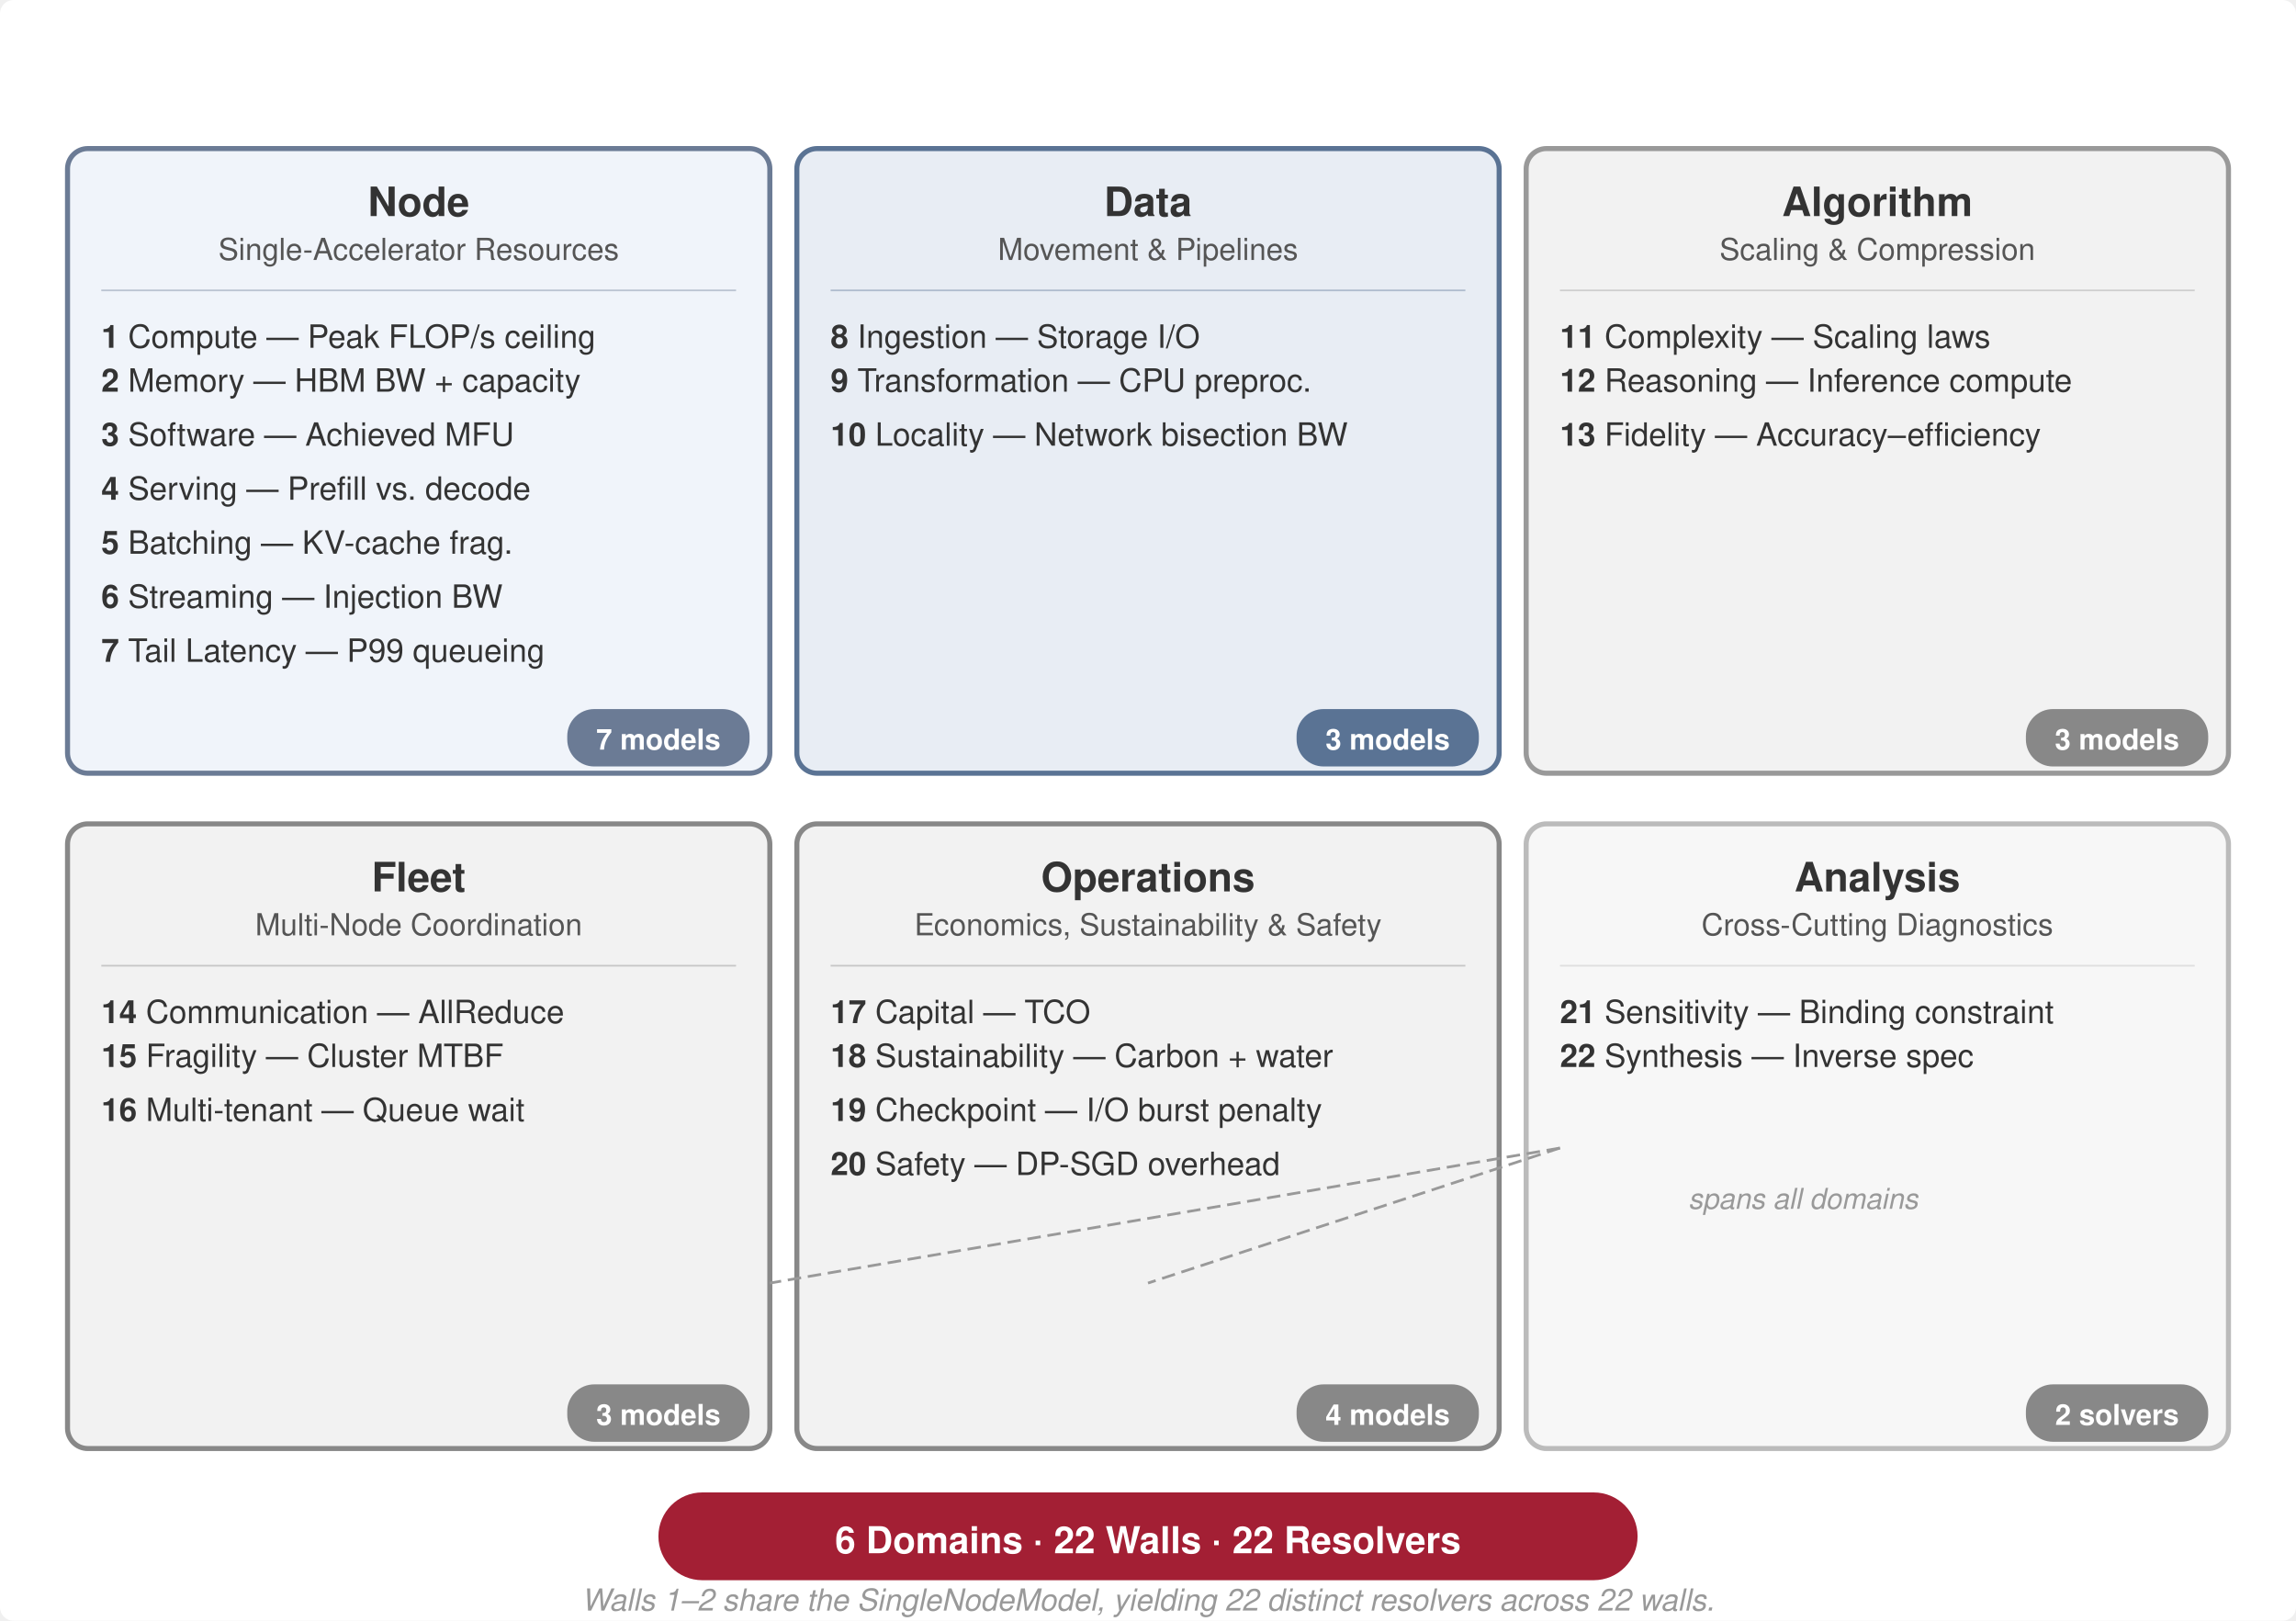
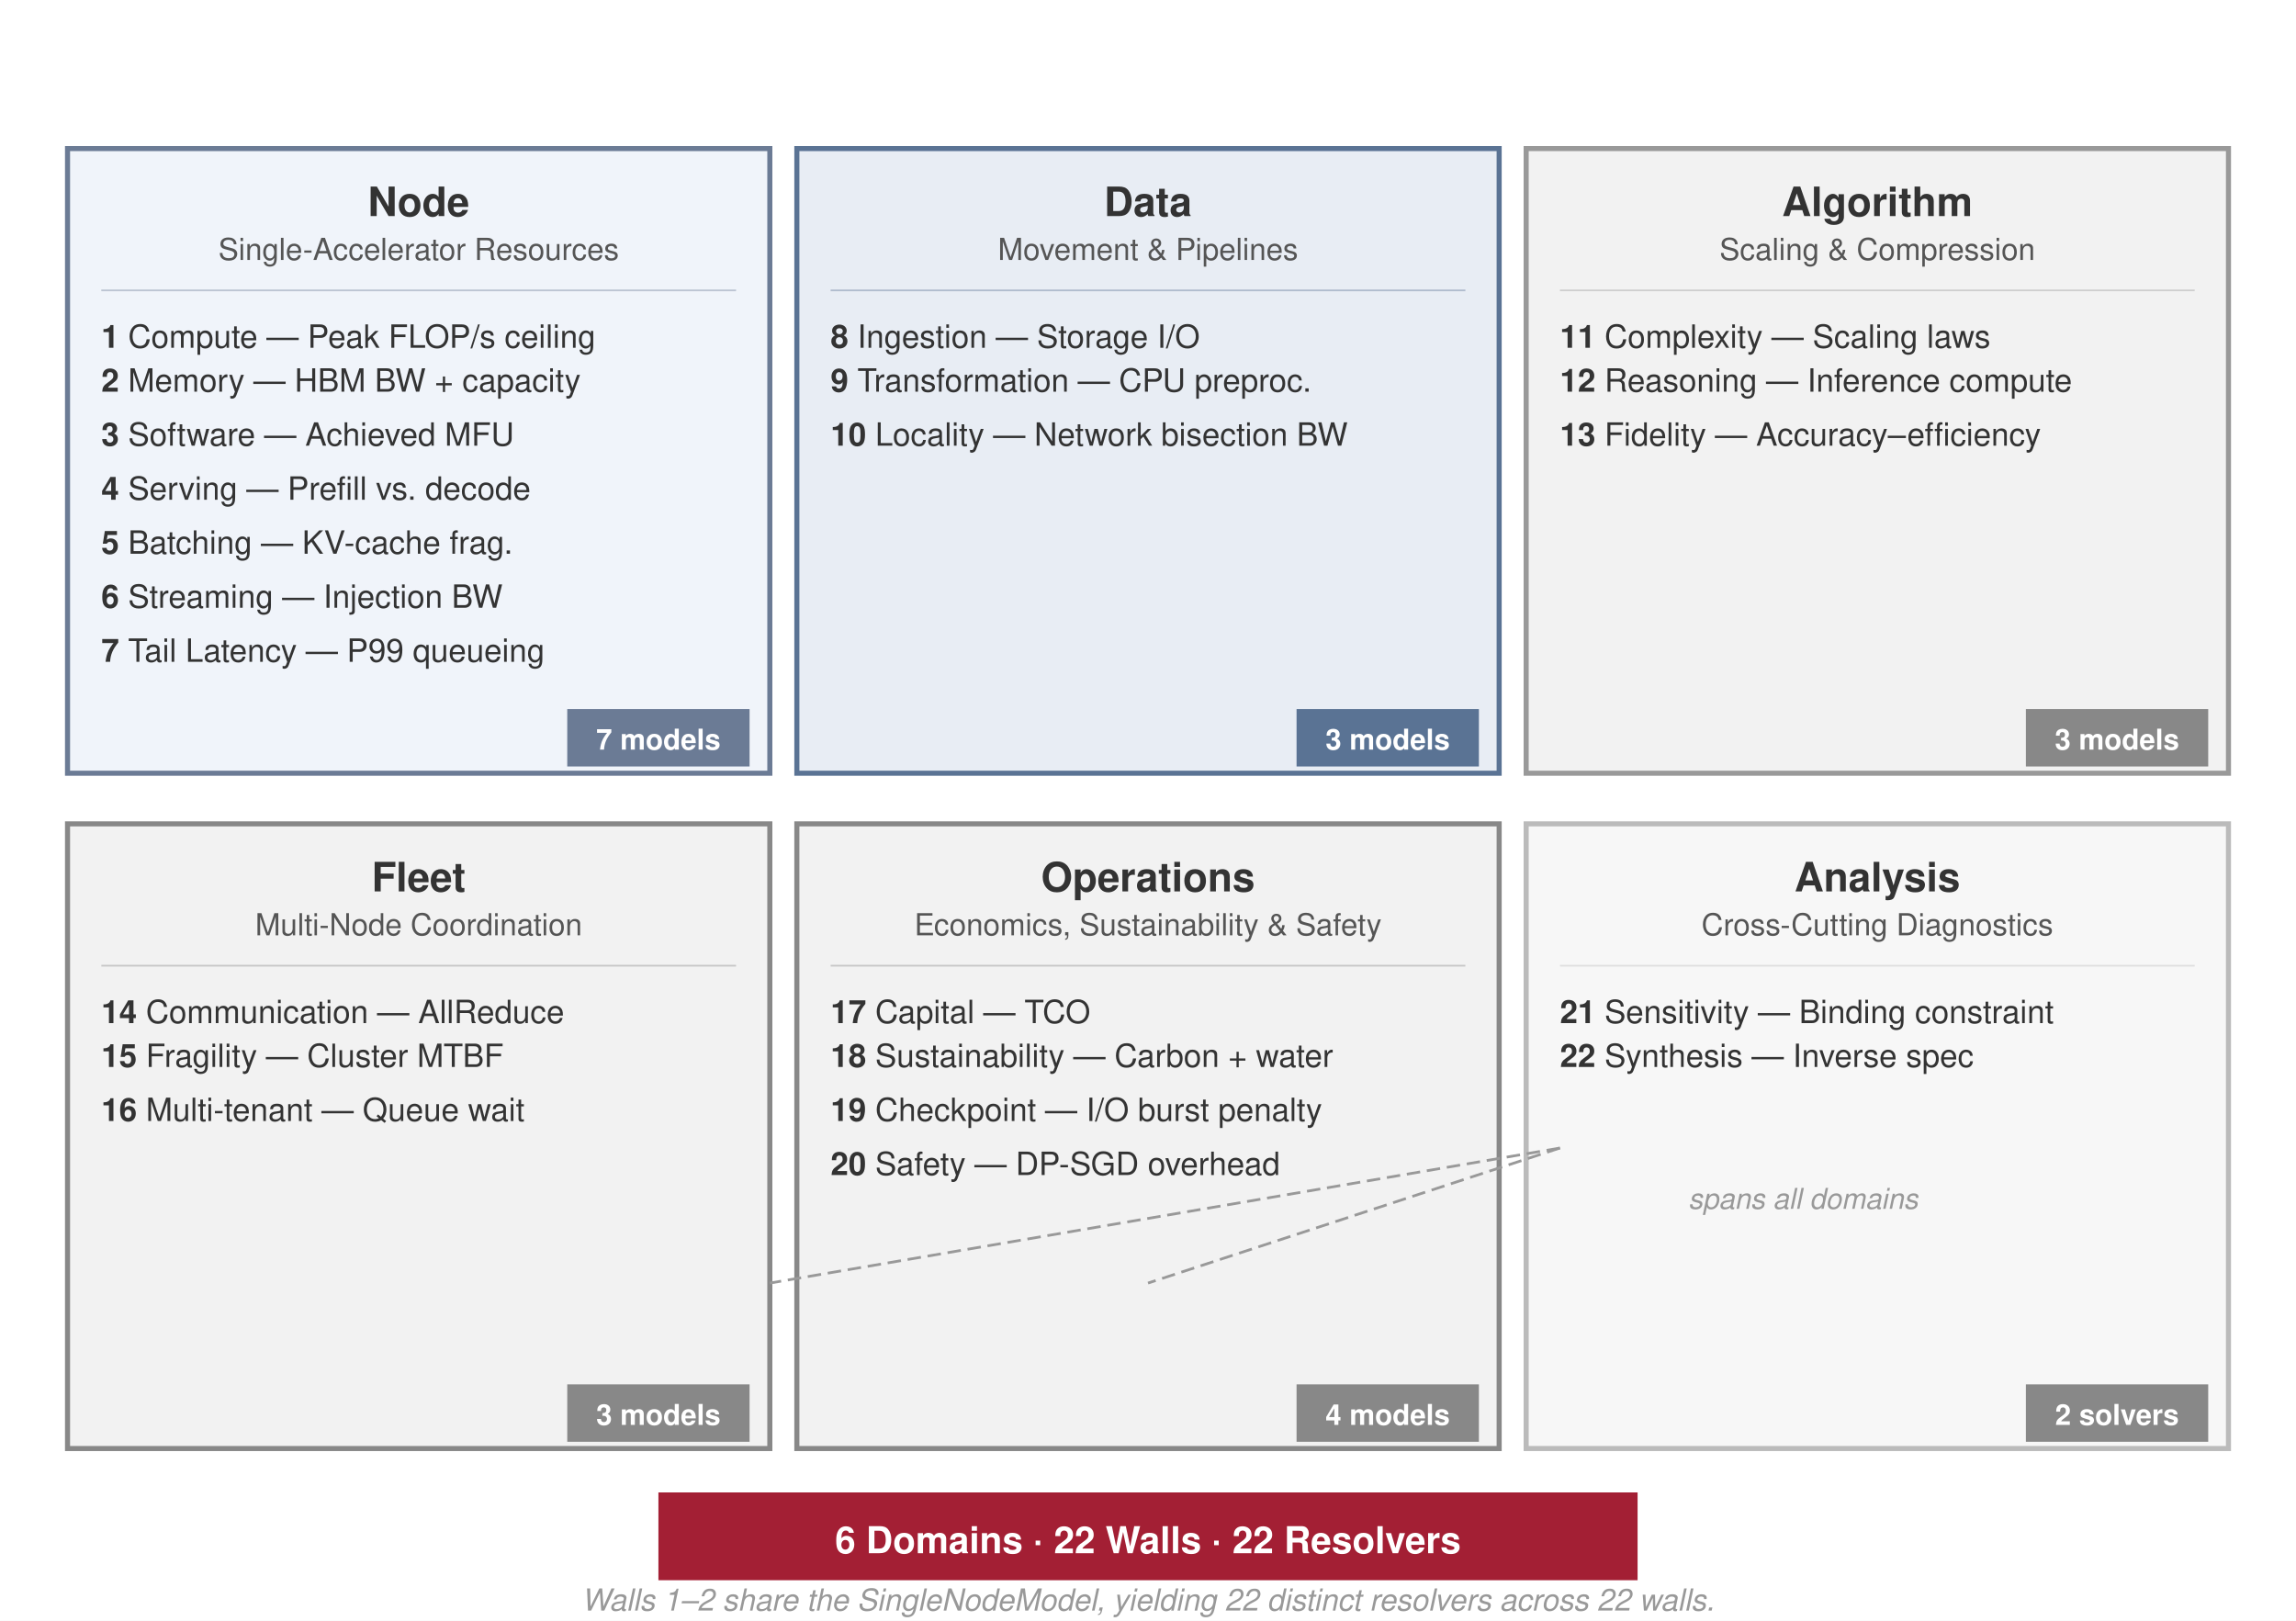
<svg xmlns="http://www.w3.org/2000/svg" viewBox="0 0 680 480" font-family="Helvetica Neue, Helvetica, Arial, sans-serif">
-   <rect width="680" height="480" fill="#fff" rx="4" />
-   <rect x="20" y="44" width="208" height="185" rx="6" fill="#f0f4fa" stroke="#6b7b95" stroke-width="1.5" />
+   <rect width="680" height="480" fill="#fff" />
+   <rect x="20" y="44" width="208" height="185" fill="#f0f4fa" stroke="#6b7b95" stroke-width="1.5" />
  <text x="124" y="64" text-anchor="middle" font-size="12" font-weight="700" fill="#333">Node</text>
  <text x="124" y="77" text-anchor="middle" font-size="9" fill="#555">Single-Accelerator Resources</text>
  <line x1="30" y1="86" x2="218" y2="86" stroke="#6b7b95" stroke-width="0.5" opacity="0.4" />
  <text x="30" y="103" font-size="9.5" fill="#333">
    <tspan font-weight="700">1</tspan>  Compute — Peak FLOP/s ceiling</text>
  <text x="30" y="116" font-size="9.5" fill="#333">
    <tspan font-weight="700">2</tspan>  Memory — HBM BW + capacity</text>
  <text x="30" y="132" font-size="9.5" fill="#333">
    <tspan font-weight="700">3</tspan>  Software — Achieved MFU</text>
  <text x="30" y="148" font-size="9.5" fill="#333">
    <tspan font-weight="700">4</tspan>  Serving — Prefill vs. decode</text>
  <text x="30" y="164" font-size="9.5" fill="#333">
    <tspan font-weight="700">5</tspan>  Batching — KV-cache frag.</text>
  <text x="30" y="180" font-size="9.5" fill="#333">
    <tspan font-weight="700">6</tspan>  Streaming — Injection BW</text>
  <text x="30" y="196" font-size="9.5" fill="#333">
    <tspan font-weight="700">7</tspan>  Tail Latency — P99 queueing</text>
-   <rect x="168" y="210" width="54" height="17" rx="8" fill="#6b7b95" />
+   <rect x="168" y="210" width="54" height="17" fill="#6b7b95" />
  <text x="195" y="222" text-anchor="middle" font-size="8.5" font-weight="700" fill="#fff">7 models</text>
-   <rect x="236" y="44" width="208" height="185" rx="6" fill="#e8edf4" stroke="#5a7394" stroke-width="1.5" />
+   <rect x="236" y="44" width="208" height="185" fill="#e8edf4" stroke="#5a7394" stroke-width="1.5" />
  <text x="340" y="64" text-anchor="middle" font-size="12" font-weight="700" fill="#333">Data</text>
  <text x="340" y="77" text-anchor="middle" font-size="9" fill="#555">Movement &amp; Pipelines</text>
  <line x1="246" y1="86" x2="434" y2="86" stroke="#5a7394" stroke-width="0.5" opacity="0.4" />
  <text x="246" y="103" font-size="9.5" fill="#333">
    <tspan font-weight="700">8</tspan>  Ingestion — Storage I/O</text>
  <text x="246" y="116" font-size="9.5" fill="#333">
    <tspan font-weight="700">9</tspan>  Transformation — CPU preproc.</text>
  <text x="246" y="132" font-size="9.5" fill="#333">
    <tspan font-weight="700">10</tspan>  Locality — Network bisection BW</text>
-   <rect x="384" y="210" width="54" height="17" rx="8" fill="#5a7394" />
+   <rect x="384" y="210" width="54" height="17" fill="#5a7394" />
  <text x="411" y="222" text-anchor="middle" font-size="8.5" font-weight="700" fill="#fff">3 models</text>
-   <rect x="452" y="44" width="208" height="185" rx="6" fill="#f2f2f2" stroke="#999" stroke-width="1.5" />
+   <rect x="452" y="44" width="208" height="185" fill="#f2f2f2" stroke="#999" stroke-width="1.5" />
  <text x="556" y="64" text-anchor="middle" font-size="12" font-weight="700" fill="#333">Algorithm</text>
  <text x="556" y="77" text-anchor="middle" font-size="9" fill="#555">Scaling &amp; Compression</text>
  <line x1="462" y1="86" x2="650" y2="86" stroke="#999" stroke-width="0.5" opacity="0.4" />
  <text x="462" y="103" font-size="9.5" fill="#333">
    <tspan font-weight="700">11</tspan>  Complexity — Scaling laws</text>
  <text x="462" y="116" font-size="9.5" fill="#333">
    <tspan font-weight="700">12</tspan>  Reasoning — Inference compute</text>
  <text x="462" y="132" font-size="9.5" fill="#333">
    <tspan font-weight="700">13</tspan>  Fidelity — Accuracy–efficiency</text>
-   <rect x="600" y="210" width="54" height="17" rx="8" fill="#888" />
+   <rect x="600" y="210" width="54" height="17" fill="#888" />
  <text x="627" y="222" text-anchor="middle" font-size="8.5" font-weight="700" fill="#fff">3 models</text>
-   <rect x="20" y="244" width="208" height="185" rx="6" fill="#f2f2f2" stroke="#888" stroke-width="1.5" />
+   <rect x="20" y="244" width="208" height="185" fill="#f2f2f2" stroke="#888" stroke-width="1.5" />
  <text x="124" y="264" text-anchor="middle" font-size="12" font-weight="700" fill="#333">Fleet</text>
  <text x="124" y="277" text-anchor="middle" font-size="9" fill="#555">Multi-Node Coordination</text>
  <line x1="30" y1="286" x2="218" y2="286" stroke="#888" stroke-width="0.5" opacity="0.4" />
  <text x="30" y="303" font-size="9.5" fill="#333">
    <tspan font-weight="700">14</tspan>  Communication — AllReduce</text>
  <text x="30" y="316" font-size="9.5" fill="#333">
    <tspan font-weight="700">15</tspan>  Fragility — Cluster MTBF</text>
  <text x="30" y="332" font-size="9.5" fill="#333">
    <tspan font-weight="700">16</tspan>  Multi-tenant — Queue wait</text>
-   <rect x="168" y="410" width="54" height="17" rx="8" fill="#888" />
+   <rect x="168" y="410" width="54" height="17" fill="#888" />
  <text x="195" y="422" text-anchor="middle" font-size="8.5" font-weight="700" fill="#fff">3 models</text>
-   <rect x="236" y="244" width="208" height="185" rx="6" fill="#f2f2f2" stroke="#888" stroke-width="1.5" />
+   <rect x="236" y="244" width="208" height="185" fill="#f2f2f2" stroke="#888" stroke-width="1.5" />
  <text x="340" y="264" text-anchor="middle" font-size="12" font-weight="700" fill="#333">Operations</text>
  <text x="340" y="277" text-anchor="middle" font-size="9" fill="#555">Economics, Sustainability &amp; Safety</text>
  <line x1="246" y1="286" x2="434" y2="286" stroke="#888" stroke-width="0.5" opacity="0.4" />
  <text x="246" y="303" font-size="9.5" fill="#333">
    <tspan font-weight="700">17</tspan>  Capital — TCO</text>
  <text x="246" y="316" font-size="9.5" fill="#333">
    <tspan font-weight="700">18</tspan>  Sustainability — Carbon + water</text>
  <text x="246" y="332" font-size="9.5" fill="#333">
    <tspan font-weight="700">19</tspan>  Checkpoint — I/O burst penalty</text>
  <text x="246" y="348" font-size="9.5" fill="#333">
    <tspan font-weight="700">20</tspan>  Safety — DP-SGD overhead</text>
-   <rect x="384" y="410" width="54" height="17" rx="8" fill="#888" />
+   <rect x="384" y="410" width="54" height="17" fill="#888" />
  <text x="411" y="422" text-anchor="middle" font-size="8.5" font-weight="700" fill="#fff">4 models</text>
-   <rect x="452" y="244" width="208" height="185" rx="6" fill="#f7f7f7" stroke="#bbb" stroke-width="1.5" />
+   <rect x="452" y="244" width="208" height="185" fill="#f7f7f7" stroke="#bbb" stroke-width="1.5" />
  <text x="556" y="264" text-anchor="middle" font-size="12" font-weight="700" fill="#333">Analysis</text>
  <text x="556" y="277" text-anchor="middle" font-size="9" fill="#555">Cross-Cutting Diagnostics</text>
  <line x1="462" y1="286" x2="650" y2="286" stroke="#bbb" stroke-width="0.5" opacity="0.4" />
  <text x="462" y="303" font-size="9.5" fill="#333">
    <tspan font-weight="700">21</tspan>  Sensitivity — Binding constraint</text>
  <text x="462" y="316" font-size="9.5" fill="#333">
    <tspan font-weight="700">22</tspan>  Synthesis — Inverse spec</text>
  <line x1="462" y1="340" x2="228" y2="380" stroke="#999" stroke-width="0.8" stroke-dasharray="4,2" />
  <line x1="462" y1="340" x2="340" y2="380" stroke="#999" stroke-width="0.8" stroke-dasharray="4,2" />
  <text x="500" y="358" font-size="8.5" font-style="italic" fill="#999">spans all domains</text>
-   <rect x="600" y="410" width="54" height="17" rx="8" fill="#888" />
+   <rect x="600" y="410" width="54" height="17" fill="#888" />
  <text x="627" y="422" text-anchor="middle" font-size="8.5" font-weight="700" fill="#fff">2 solvers</text>
-   <rect x="195" y="442" width="290" height="26" rx="13" fill="#a31f34" />
+   <rect x="195" y="442" width="290" height="26" fill="#a31f34" />
  <text x="340" y="460" text-anchor="middle" font-size="11" font-weight="700" fill="#fff">6 Domains · 22 Walls · 22 Resolvers</text>
  <text x="340" y="477" text-anchor="middle" font-size="9" font-style="italic" fill="#999">Walls 1–2 share the SingleNodeModel, yielding 22 distinct resolvers across 22 walls.</text>
</svg>
